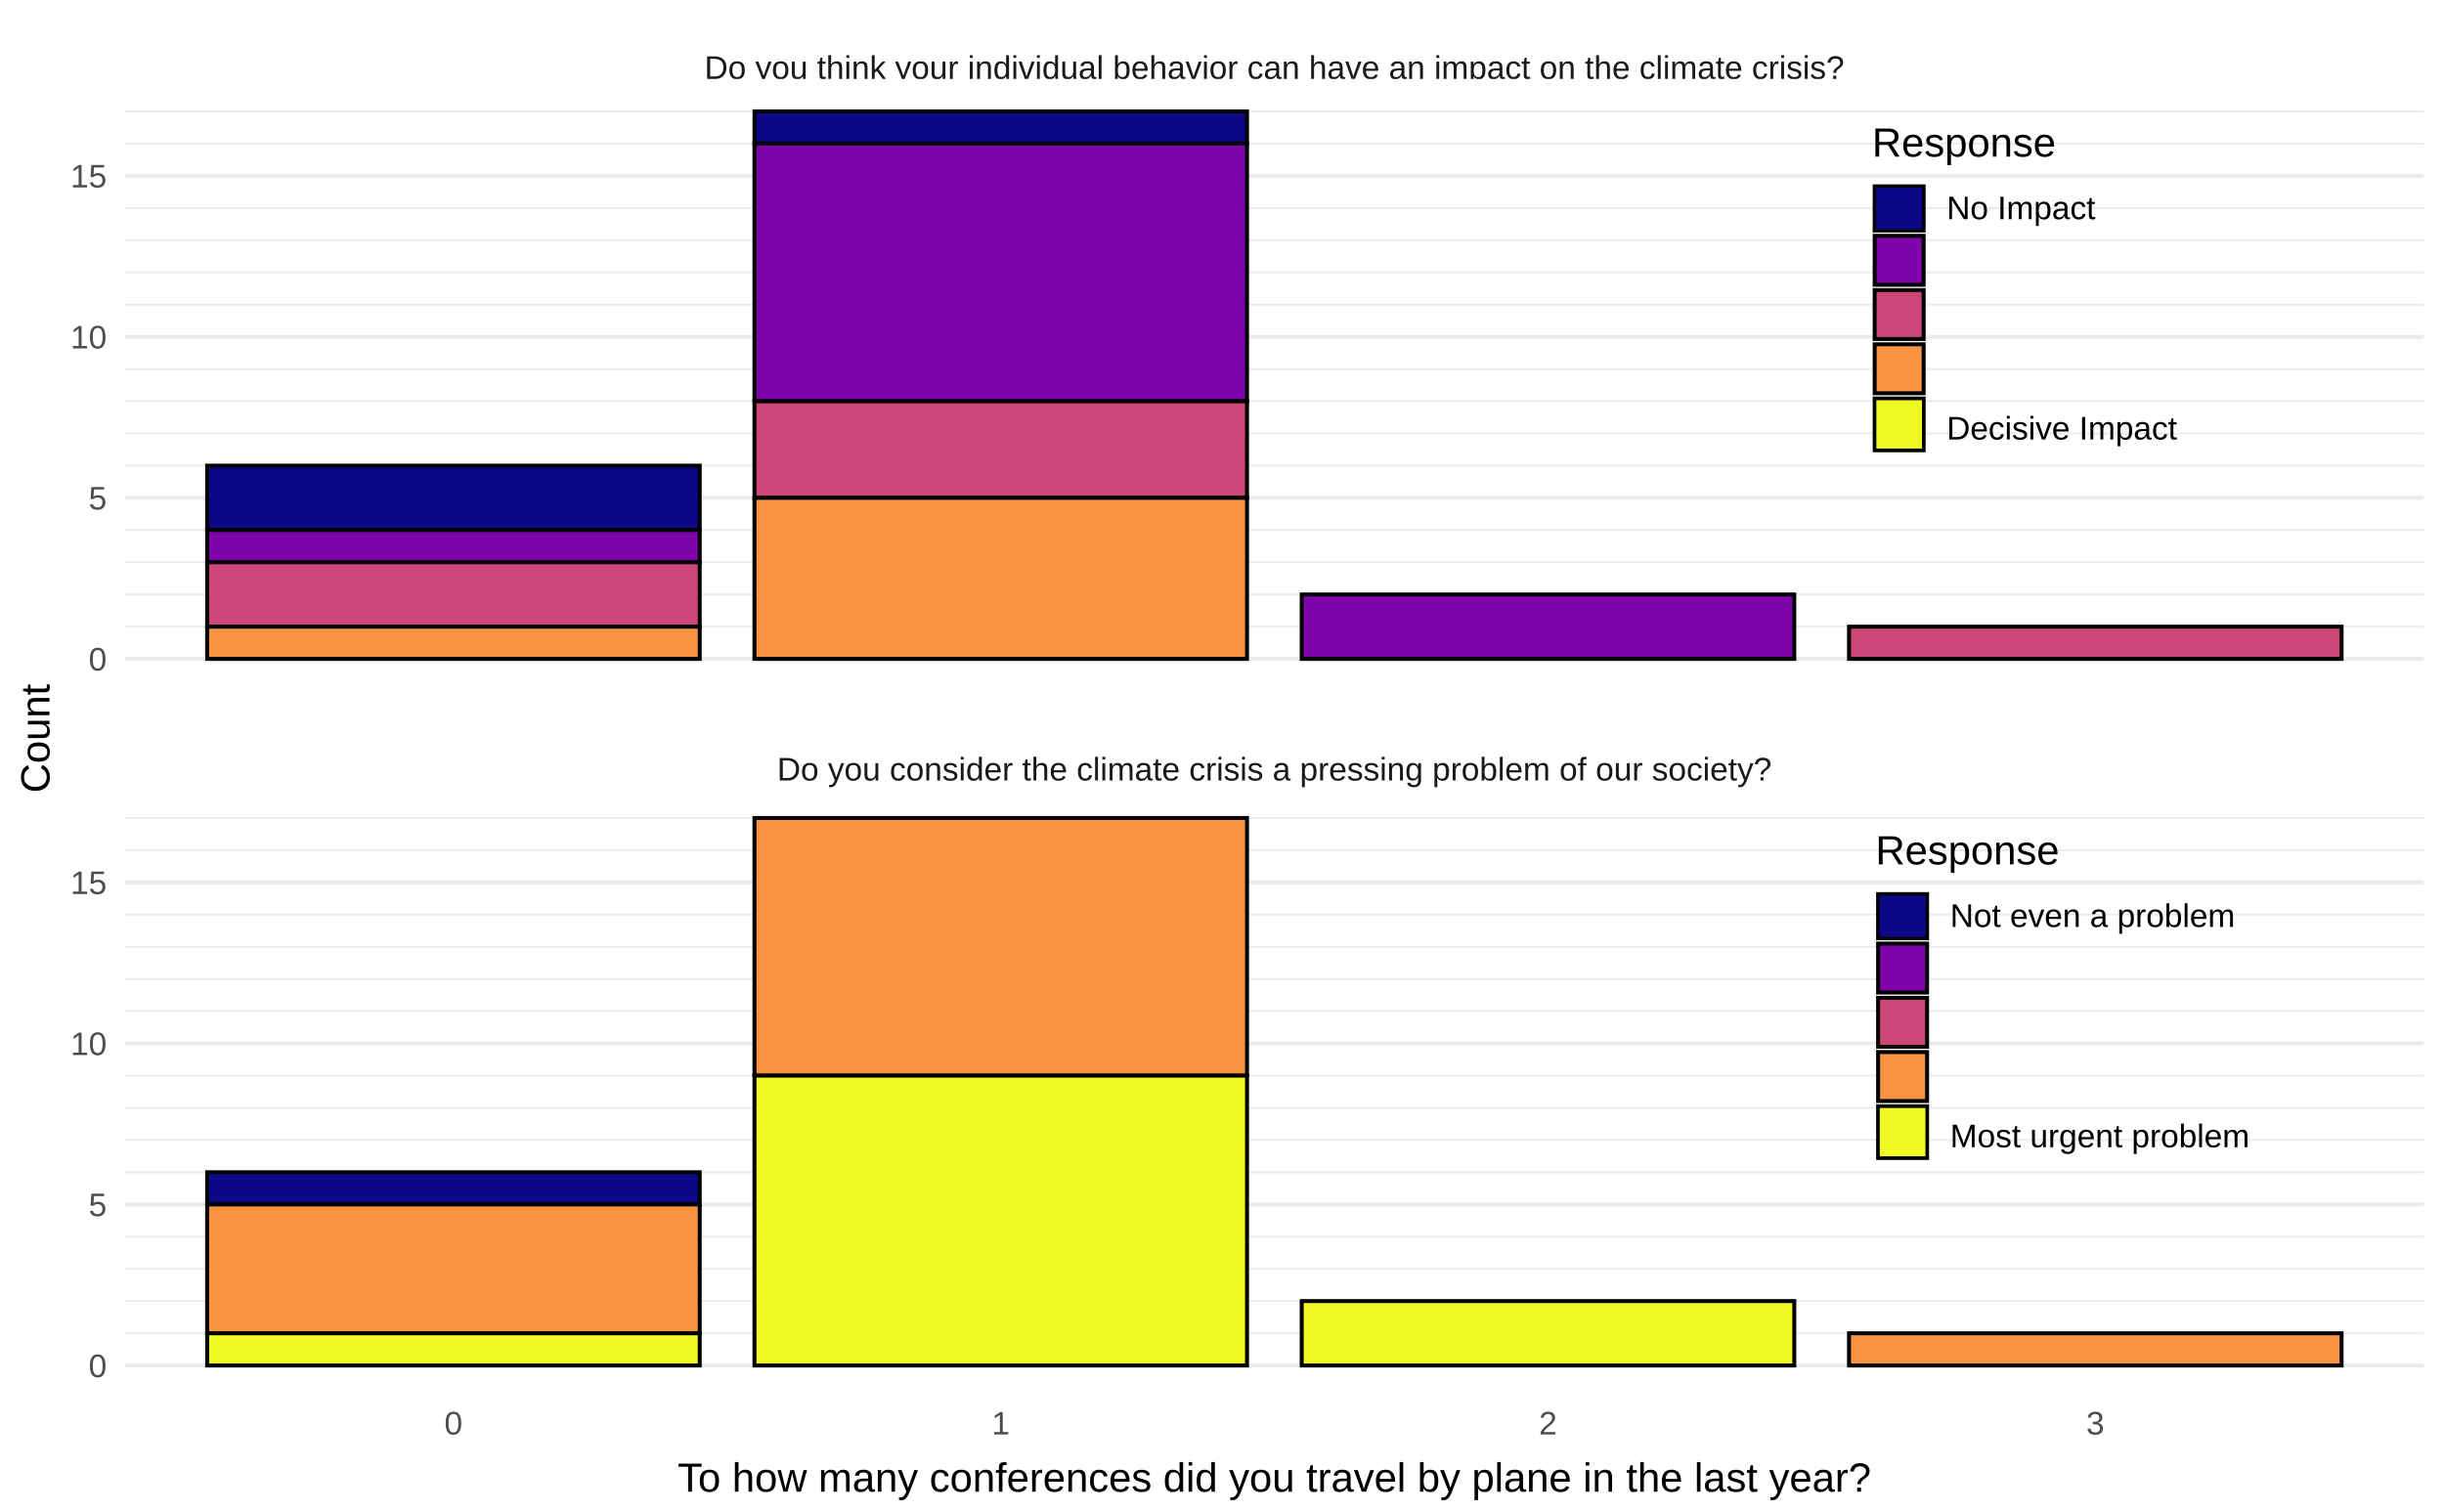
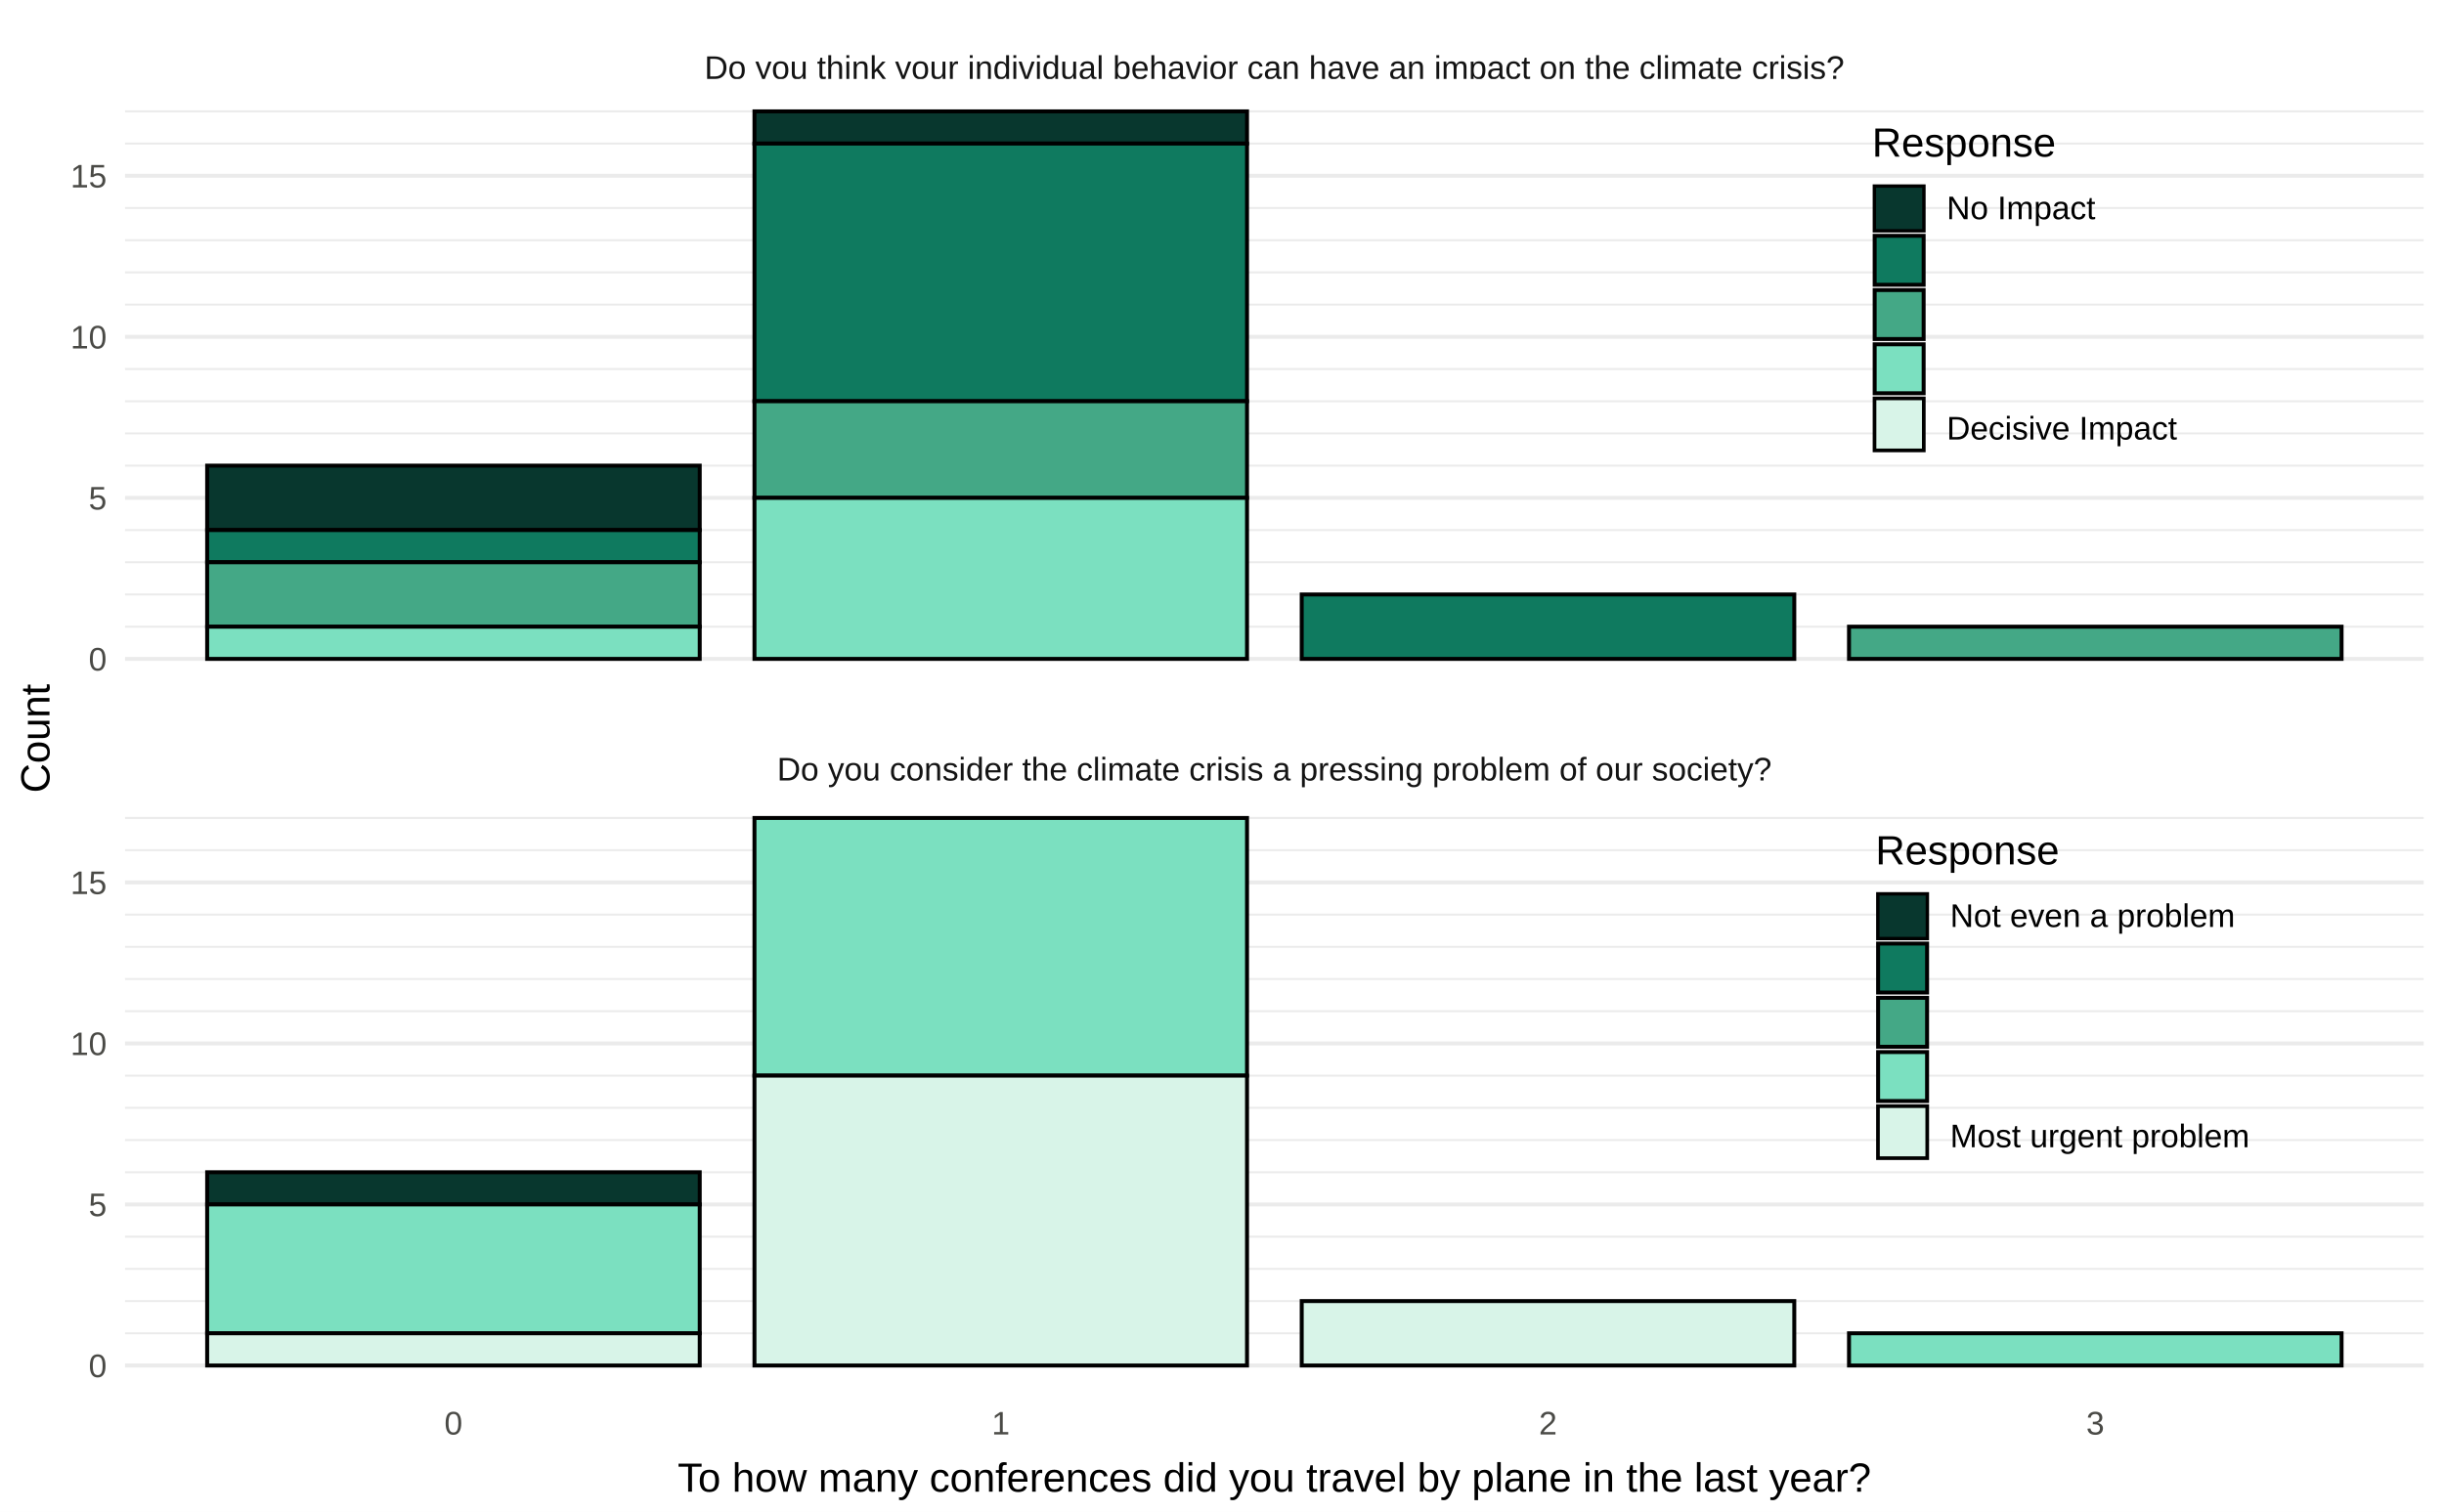
<svg xmlns="http://www.w3.org/2000/svg" class="httpgd" width="973.00" height="602.00" viewBox="0 0 778.40 481.60" version="1.1" id="svg87">
  <defs id="defs9">
    <style type="text/css" id="style1">
    .httpgd line, .httpgd polyline, .httpgd polygon, .httpgd path, .httpgd rect, .httpgd circle {
      fill: none;
      stroke: #000000;
      stroke-linecap: round;
      stroke-linejoin: round;
      stroke-miterlimit: 10.00;
    }
  </style>
    <clipPath id="c0">
      <rect x="0.00" y="0.00" width="778.40" height="481.60" id="rect1" />
    </clipPath>
    <clipPath id="c1">
      <rect x="39.83" y="26.76" width="732.09" height="191.87" id="rect2" />
    </clipPath>
    <clipPath id="c2">
      <rect x="0.00" y="0.00" width="778.40" height="481.60" id="rect3" />
    </clipPath>
    <clipPath id="c3">
      <rect x="39.83" y="251.86" width="732.09" height="191.87" id="rect4" />
    </clipPath>
    <clipPath id="c4">
      <rect x="0.00" y="0.00" width="778.40" height="481.60" id="rect5" />
    </clipPath>
    <clipPath id="c5">
      <rect x="39.83" y="231.58" width="732.09" height="20.28" id="rect6" />
    </clipPath>
    <clipPath id="c6">
      <rect x="0.00" y="0.00" width="778.40" height="481.60" id="rect7" />
    </clipPath>
    <clipPath id="c7">
      <rect x="39.83" y="6.48" width="732.09" height="20.28" id="rect8" />
    </clipPath>
    <clipPath id="c8">
      <rect x="0.00" y="0.00" width="778.40" height="481.60" id="rect9" />
    </clipPath>
  </defs>
  <rect width="100%" height="100%" style="stroke: none;fill: #FFFFFF;" id="rect10" />
  <g clip-path="url(#c0)" id="g11">
    <rect x="0.00" y="0.00" width="778.40" height="481.60" style="stroke-width: 1.26;stroke: none;fill: #FFFFFF;" id="rect11" />
  </g>
  <g clip-path="url(#c1)" id="g37">
    <polyline points="39.83,199.64 771.92,199.64" style="stroke-width: 0.63;stroke: #EBEBEB;stroke-linecap: butt;" id="polyline11" />
    <polyline points="39.83,189.38 771.92,189.38" style="stroke-width: 0.63;stroke: #EBEBEB;stroke-linecap: butt;" id="polyline12" />
    <polyline points="39.83,179.12 771.92,179.12" style="stroke-width: 0.63;stroke: #EBEBEB;stroke-linecap: butt;" id="polyline13" />
    <polyline points="39.83,168.86 771.92,168.86" style="stroke-width: 0.63;stroke: #EBEBEB;stroke-linecap: butt;" id="polyline14" />
    <polyline points="39.83,148.34 771.92,148.34" style="stroke-width: 0.63;stroke: #EBEBEB;stroke-linecap: butt;" id="polyline15" />
    <polyline points="39.83,138.08 771.92,138.08" style="stroke-width: 0.63;stroke: #EBEBEB;stroke-linecap: butt;" id="polyline16" />
    <polyline points="39.83,127.82 771.92,127.82" style="stroke-width: 0.63;stroke: #EBEBEB;stroke-linecap: butt;" id="polyline17" />
    <polyline points="39.83,117.56 771.92,117.56" style="stroke-width: 0.63;stroke: #EBEBEB;stroke-linecap: butt;" id="polyline18" />
    <polyline points="39.83,97.04 771.92,97.04" style="stroke-width: 0.63;stroke: #EBEBEB;stroke-linecap: butt;" id="polyline19" />
    <polyline points="39.83,86.78 771.92,86.78" style="stroke-width: 0.63;stroke: #EBEBEB;stroke-linecap: butt;" id="polyline20" />
    <polyline points="39.83,76.52 771.92,76.52" style="stroke-width: 0.63;stroke: #EBEBEB;stroke-linecap: butt;" id="polyline21" />
    <polyline points="39.83,66.26 771.92,66.26" style="stroke-width: 0.63;stroke: #EBEBEB;stroke-linecap: butt;" id="polyline22" />
    <polyline points="39.83,45.74 771.92,45.74" style="stroke-width: 0.63;stroke: #EBEBEB;stroke-linecap: butt;" id="polyline23" />
    <polyline points="39.83,35.48 771.92,35.48" style="stroke-width: 0.63;stroke: #EBEBEB;stroke-linecap: butt;" id="polyline24" />
    <polyline points="39.83,209.90 771.92,209.90" style="stroke-width: 1.26;stroke: #EBEBEB;stroke-linecap: butt;" id="polyline25" />
    <polyline points="39.83,158.60 771.92,158.60" style="stroke-width: 1.26;stroke: #EBEBEB;stroke-linecap: butt;" id="polyline26" />
    <polyline points="39.83,107.30 771.92,107.30" style="stroke-width: 1.26;stroke: #EBEBEB;stroke-linecap: butt;" id="polyline27" />
    <polyline points="39.83,56.00 771.92,56.00" style="stroke-width: 1.26;stroke: #EBEBEB;stroke-linecap: butt;" id="polyline28" />
-     <rect x="65.98" y="148.34" width="156.88" height="20.52" style="stroke-width: 1.26;stroke-linecap: butt;stroke-linejoin: miter;fill: #0D0887;" id="rect28" />
-     <rect x="65.98" y="168.86" width="156.88" height="10.26" style="stroke-width: 1.26;stroke-linecap: butt;stroke-linejoin: miter;fill: #7E03A8;" id="rect29" />
-     <rect x="65.98" y="179.12" width="156.88" height="20.52" style="stroke-width: 1.26;stroke-linecap: butt;stroke-linejoin: miter;fill: #CC4678;" id="rect30" />
-     <rect x="65.98" y="199.64" width="156.88" height="10.26" style="stroke-width: 1.26;stroke-linecap: butt;stroke-linejoin: miter;fill: #F89441;" id="rect31" />
-     <rect x="240.29" y="35.48" width="156.88" height="10.26" style="stroke-width: 1.26;stroke-linecap: butt;stroke-linejoin: miter;fill: #0D0887;" id="rect32" />
-     <rect x="240.29" y="45.74" width="156.88" height="82.08" style="stroke-width: 1.26;stroke-linecap: butt;stroke-linejoin: miter;fill: #7E03A8;" id="rect33" />
-     <rect x="240.29" y="127.82" width="156.88" height="30.78" style="stroke-width: 1.26;stroke-linecap: butt;stroke-linejoin: miter;fill: #CC4678;" id="rect34" />
-     <rect x="240.29" y="158.60" width="156.88" height="51.30" style="stroke-width: 1.26;stroke-linecap: butt;stroke-linejoin: miter;fill: #F89441;" id="rect35" />
-     <rect x="414.59" y="189.38" width="156.88" height="20.52" style="stroke-width: 1.26;stroke-linecap: butt;stroke-linejoin: miter;fill: #7E03A8;" id="rect36" />
-     <rect x="588.90" y="199.64" width="156.88" height="10.26" style="stroke-width: 1.26;stroke-linecap: butt;stroke-linejoin: miter;fill: #CC4678;" id="rect37" />
+     <rect x="65.98" y="148.34" width="156.88" height="20.52" style="stroke-width: 1.26;stroke-linecap: butt;stroke-linejoin: miter;fill: #08372E;" id="rect28" />
+     <rect x="65.98" y="168.86" width="156.88" height="10.26" style="stroke-width: 1.26;stroke-linecap: butt;stroke-linejoin: miter;fill: #0F7A5F;" id="rect29" />
+     <rect x="65.98" y="179.12" width="156.88" height="20.52" style="stroke-width: 1.26;stroke-linecap: butt;stroke-linejoin: miter;fill: #44A886;" id="rect30" />
+     <rect x="65.98" y="199.64" width="156.88" height="10.26" style="stroke-width: 1.26;stroke-linecap: butt;stroke-linejoin: miter;fill: #7BE0C0;" id="rect31" />
+     <rect x="240.29" y="35.48" width="156.88" height="10.26" style="stroke-width: 1.26;stroke-linecap: butt;stroke-linejoin: miter;fill: #08372E;" id="rect32" />
+     <rect x="240.29" y="45.74" width="156.88" height="82.08" style="stroke-width: 1.26;stroke-linecap: butt;stroke-linejoin: miter;fill: #0F7A5F;" id="rect33" />
+     <rect x="240.29" y="127.82" width="156.88" height="30.78" style="stroke-width: 1.26;stroke-linecap: butt;stroke-linejoin: miter;fill: #44A886;" id="rect34" />
+     <rect x="240.29" y="158.60" width="156.88" height="51.30" style="stroke-width: 1.26;stroke-linecap: butt;stroke-linejoin: miter;fill: #7BE0C0;" id="rect35" />
+     <rect x="414.59" y="189.38" width="156.88" height="20.52" style="stroke-width: 1.26;stroke-linecap: butt;stroke-linejoin: miter;fill: #0F7A5F;" id="rect36" />
+     <rect x="588.90" y="199.64" width="156.88" height="10.26" style="stroke-width: 1.26;stroke-linecap: butt;stroke-linejoin: miter;fill: #44A886;" id="rect37" />
  </g>
  <g clip-path="url(#c3)" id="g60">
    <polyline points="39.83,424.74 771.92,424.74" style="stroke-width: 0.63;stroke: #EBEBEB;stroke-linecap: butt;" id="polyline37" />
    <polyline points="39.83,414.48 771.92,414.48" style="stroke-width: 0.63;stroke: #EBEBEB;stroke-linecap: butt;" id="polyline38" />
    <polyline points="39.83,404.22 771.92,404.22" style="stroke-width: 0.63;stroke: #EBEBEB;stroke-linecap: butt;" id="polyline39" />
    <polyline points="39.83,393.96 771.92,393.96" style="stroke-width: 0.63;stroke: #EBEBEB;stroke-linecap: butt;" id="polyline40" />
    <polyline points="39.83,373.44 771.92,373.44" style="stroke-width: 0.63;stroke: #EBEBEB;stroke-linecap: butt;" id="polyline41" />
    <polyline points="39.83,363.18 771.92,363.18" style="stroke-width: 0.63;stroke: #EBEBEB;stroke-linecap: butt;" id="polyline42" />
    <polyline points="39.83,352.92 771.92,352.92" style="stroke-width: 0.63;stroke: #EBEBEB;stroke-linecap: butt;" id="polyline43" />
    <polyline points="39.83,342.66 771.92,342.66" style="stroke-width: 0.63;stroke: #EBEBEB;stroke-linecap: butt;" id="polyline44" />
    <polyline points="39.83,322.14 771.92,322.14" style="stroke-width: 0.63;stroke: #EBEBEB;stroke-linecap: butt;" id="polyline45" />
    <polyline points="39.83,311.88 771.92,311.88" style="stroke-width: 0.63;stroke: #EBEBEB;stroke-linecap: butt;" id="polyline46" />
    <polyline points="39.83,301.62 771.92,301.62" style="stroke-width: 0.63;stroke: #EBEBEB;stroke-linecap: butt;" id="polyline47" />
    <polyline points="39.83,291.36 771.92,291.36" style="stroke-width: 0.63;stroke: #EBEBEB;stroke-linecap: butt;" id="polyline48" />
    <polyline points="39.83,270.84 771.92,270.84" style="stroke-width: 0.63;stroke: #EBEBEB;stroke-linecap: butt;" id="polyline49" />
    <polyline points="39.83,260.58 771.92,260.58" style="stroke-width: 0.63;stroke: #EBEBEB;stroke-linecap: butt;" id="polyline50" />
    <polyline points="39.83,435.00 771.92,435.00" style="stroke-width: 1.26;stroke: #EBEBEB;stroke-linecap: butt;" id="polyline51" />
    <polyline points="39.83,383.70 771.92,383.70" style="stroke-width: 1.26;stroke: #EBEBEB;stroke-linecap: butt;" id="polyline52" />
    <polyline points="39.83,332.40 771.92,332.40" style="stroke-width: 1.26;stroke: #EBEBEB;stroke-linecap: butt;" id="polyline53" />
    <polyline points="39.83,281.10 771.92,281.10" style="stroke-width: 1.26;stroke: #EBEBEB;stroke-linecap: butt;" id="polyline54" />
-     <rect x="65.98" y="373.44" width="156.88" height="10.26" style="stroke-width: 1.26;stroke-linecap: butt;stroke-linejoin: miter;fill: #0D0887;" id="rect54" />
-     <rect x="65.98" y="383.70" width="156.88" height="41.04" style="stroke-width: 1.26;stroke-linecap: butt;stroke-linejoin: miter;fill: #F89441;" id="rect55" />
-     <rect x="65.98" y="424.74" width="156.88" height="10.26" style="stroke-width: 1.26;stroke-linecap: butt;stroke-linejoin: miter;fill: #F0F921;" id="rect56" />
-     <rect x="240.29" y="260.58" width="156.88" height="82.08" style="stroke-width: 1.26;stroke-linecap: butt;stroke-linejoin: miter;fill: #F89441;" id="rect57" />
-     <rect x="240.29" y="342.66" width="156.88" height="92.34" style="stroke-width: 1.26;stroke-linecap: butt;stroke-linejoin: miter;fill: #F0F921;" id="rect58" />
-     <rect x="414.59" y="414.48" width="156.88" height="20.52" style="stroke-width: 1.26;stroke-linecap: butt;stroke-linejoin: miter;fill: #F0F921;" id="rect59" />
-     <rect x="588.90" y="424.74" width="156.88" height="10.26" style="stroke-width: 1.26;stroke-linecap: butt;stroke-linejoin: miter;fill: #F89441;" id="rect60" />
+     <rect x="65.98" y="373.44" width="156.88" height="10.26" style="stroke-width: 1.26;stroke-linecap: butt;stroke-linejoin: miter;fill: #08372E;" id="rect54" />
+     <rect x="65.98" y="383.70" width="156.88" height="41.04" style="stroke-width: 1.26;stroke-linecap: butt;stroke-linejoin: miter;fill: #7BE0C0;" id="rect55" />
+     <rect x="65.98" y="424.74" width="156.88" height="10.26" style="stroke-width: 1.26;stroke-linecap: butt;stroke-linejoin: miter;fill: #D8F4E8;" id="rect56" />
+     <rect x="240.29" y="260.58" width="156.88" height="82.08" style="stroke-width: 1.26;stroke-linecap: butt;stroke-linejoin: miter;fill: #7BE0C0;" id="rect57" />
+     <rect x="240.29" y="342.66" width="156.88" height="92.34" style="stroke-width: 1.26;stroke-linecap: butt;stroke-linejoin: miter;fill: #D8F4E8;" id="rect58" />
+     <rect x="414.59" y="414.48" width="156.88" height="20.52" style="stroke-width: 1.26;stroke-linecap: butt;stroke-linejoin: miter;fill: #D8F4E8;" id="rect59" />
+     <rect x="588.90" y="424.74" width="156.88" height="10.26" style="stroke-width: 1.26;stroke-linecap: butt;stroke-linejoin: miter;fill: #7BE0C0;" id="rect60" />
  </g>
  <g clip-path="url(#c5)" id="g62">
    <g id="g61" transform="translate(0,3.2)">
-       <text x="405.88" y="245.43" text-anchor="middle" style="font-size:10.4px;font-family:'Liberation Sans';fill:#1a1a1a" textLength="334.25" lengthAdjust="spacingAndGlyphs" id="text60">Do you consider the climate crisis a pressing problem of our society?</text>
+       <text x="405.88" y="245.43" text-anchor="middle" style="font-size:10.4px;font-family:'Liberation Sans';fill:#141414" textLength="334.25" lengthAdjust="spacingAndGlyphs" id="text60">Do you consider the climate crisis a pressing problem of our society?</text>
    </g>
  </g>
  <g clip-path="url(#c7)" id="g64" transform="translate(0,-1.6)">
    <g id="g63" transform="translate(0,6.4)">
-       <text x="405.88" y="20.33" text-anchor="middle" style="font-size:10.4px;font-family:'Liberation Sans';fill:#1a1a1a" textLength="384.19" lengthAdjust="spacingAndGlyphs" id="text62">Do you think your individual behavior can have an impact on the climate crisis?</text>
+       <text x="405.88" y="20.33" text-anchor="middle" style="font-size:10.4px;font-family:'Liberation Sans';fill:#141414" textLength="384.19" lengthAdjust="spacingAndGlyphs" id="text62">Do you think your individual behavior can have an impact on the climate crisis?</text>
    </g>
  </g>
  <g clip-path="url(#c8)" id="g87">
    <g id="g65">
-       <text x="144.42" y="456.98" text-anchor="middle" style="font-family: Liberation Sans;font-size: 10.40px;fill: #4D4D4D;" textLength="5.94px" lengthAdjust="spacingAndGlyphs" id="text64">0</text>
+       <text x="144.42" y="456.98" text-anchor="middle" style="font-family: Liberation Sans;font-size: 10.40px;fill: #4A4A46;" textLength="5.94px" lengthAdjust="spacingAndGlyphs" id="text64">0</text>
    </g>
    <g id="g66">
-       <text x="318.73" y="456.98" text-anchor="middle" style="font-family: Liberation Sans;font-size: 10.40px;fill: #4D4D4D;" textLength="5.94px" lengthAdjust="spacingAndGlyphs" id="text65">1</text>
+       <text x="318.73" y="456.98" text-anchor="middle" style="font-family: Liberation Sans;font-size: 10.40px;fill: #4A4A46;" textLength="5.94px" lengthAdjust="spacingAndGlyphs" id="text65">1</text>
    </g>
    <g id="g67">
-       <text x="493.03" y="456.98" text-anchor="middle" style="font-family: Liberation Sans;font-size: 10.40px;fill: #4D4D4D;" textLength="5.94px" lengthAdjust="spacingAndGlyphs" id="text66">2</text>
+       <text x="493.03" y="456.98" text-anchor="middle" style="font-family: Liberation Sans;font-size: 10.40px;fill: #4A4A46;" textLength="5.94px" lengthAdjust="spacingAndGlyphs" id="text66">2</text>
    </g>
    <g id="g68">
-       <text x="667.34" y="456.98" text-anchor="middle" style="font-family: Liberation Sans;font-size: 10.40px;fill: #4D4D4D;" textLength="5.94px" lengthAdjust="spacingAndGlyphs" id="text67">3</text>
+       <text x="667.34" y="456.98" text-anchor="middle" style="font-family: Liberation Sans;font-size: 10.40px;fill: #4A4A46;" textLength="5.94px" lengthAdjust="spacingAndGlyphs" id="text67">3</text>
    </g>
    <g id="g69">
-       <text x="34.01" y="213.61" text-anchor="end" style="font-family: Liberation Sans;font-size: 10.40px;fill: #4D4D4D;" textLength="5.94px" lengthAdjust="spacingAndGlyphs" id="text68">0</text>
+       <text x="34.01" y="213.61" text-anchor="end" style="font-family: Liberation Sans;font-size: 10.40px;fill: #4A4A46;" textLength="5.94px" lengthAdjust="spacingAndGlyphs" id="text68">0</text>
    </g>
    <g id="g70">
-       <text x="34.01" y="162.31" text-anchor="end" style="font-family: Liberation Sans;font-size: 10.40px;fill: #4D4D4D;" textLength="5.94px" lengthAdjust="spacingAndGlyphs" id="text69">5</text>
+       <text x="34.01" y="162.31" text-anchor="end" style="font-family: Liberation Sans;font-size: 10.40px;fill: #4A4A46;" textLength="5.94px" lengthAdjust="spacingAndGlyphs" id="text69">5</text>
    </g>
    <g id="g71">
-       <text x="34.01" y="111.01" text-anchor="end" style="font-family: Liberation Sans;font-size: 10.40px;fill: #4D4D4D;" textLength="11.88px" lengthAdjust="spacingAndGlyphs" id="text70">10</text>
+       <text x="34.01" y="111.01" text-anchor="end" style="font-family: Liberation Sans;font-size: 10.40px;fill: #4A4A46;" textLength="11.88px" lengthAdjust="spacingAndGlyphs" id="text70">10</text>
    </g>
    <g id="g72">
-       <text x="34.01" y="59.71" text-anchor="end" style="font-family: Liberation Sans;font-size: 10.40px;fill: #4D4D4D;" textLength="11.88px" lengthAdjust="spacingAndGlyphs" id="text71">15</text>
+       <text x="34.01" y="59.71" text-anchor="end" style="font-family: Liberation Sans;font-size: 10.40px;fill: #4A4A46;" textLength="11.88px" lengthAdjust="spacingAndGlyphs" id="text71">15</text>
    </g>
    <g id="g73">
-       <text x="34.01" y="438.71" text-anchor="end" style="font-family: Liberation Sans;font-size: 10.40px;fill: #4D4D4D;" textLength="5.94px" lengthAdjust="spacingAndGlyphs" id="text72">0</text>
+       <text x="34.01" y="438.71" text-anchor="end" style="font-family: Liberation Sans;font-size: 10.40px;fill: #4A4A46;" textLength="5.94px" lengthAdjust="spacingAndGlyphs" id="text72">0</text>
    </g>
    <g id="g74">
-       <text x="34.01" y="387.41" text-anchor="end" style="font-family: Liberation Sans;font-size: 10.40px;fill: #4D4D4D;" textLength="5.94px" lengthAdjust="spacingAndGlyphs" id="text73">5</text>
+       <text x="34.01" y="387.41" text-anchor="end" style="font-family: Liberation Sans;font-size: 10.40px;fill: #4A4A46;" textLength="5.94px" lengthAdjust="spacingAndGlyphs" id="text73">5</text>
    </g>
    <g id="g75">
-       <text x="34.01" y="336.11" text-anchor="end" style="font-family: Liberation Sans;font-size: 10.40px;fill: #4D4D4D;" textLength="11.88px" lengthAdjust="spacingAndGlyphs" id="text74">10</text>
+       <text x="34.01" y="336.11" text-anchor="end" style="font-family: Liberation Sans;font-size: 10.40px;fill: #4A4A46;" textLength="11.88px" lengthAdjust="spacingAndGlyphs" id="text74">10</text>
    </g>
    <g id="g76">
-       <text x="34.01" y="284.81" text-anchor="end" style="font-family: Liberation Sans;font-size: 10.40px;fill: #4D4D4D;" textLength="11.88px" lengthAdjust="spacingAndGlyphs" id="text75">15</text>
+       <text x="34.01" y="284.81" text-anchor="end" style="font-family: Liberation Sans;font-size: 10.40px;fill: #4A4A46;" textLength="11.88px" lengthAdjust="spacingAndGlyphs" id="text75">15</text>
    </g>
    <g id="g77" transform="translate(0,3.2)">
      <text x="405.88" y="472" text-anchor="middle" style="font-size:13px;font-family:'Liberation Sans'" textLength="400.75" lengthAdjust="spacingAndGlyphs" id="text76">To how many conferences did you travel by plane in the last year?</text>
    </g>
    <g id="g78">
      <text transform="translate(15.76,235.24) rotate(-90.00)" text-anchor="middle" style="font-family: Liberation Sans;font-size: 13.00px;" textLength="36.84px" lengthAdjust="spacingAndGlyphs" id="text77">Count</text>
    </g>
    <g id="g79-8" transform="translate(-0.603775,226.9178)">
      <text x="597.94" y="43.64" style="font-size:13px;font-family:'Liberation Sans'" textLength="59.09" lengthAdjust="spacingAndGlyphs" id="text78-9" transform="translate(0,4.8)">Response</text>
    </g>
-     <rect x="598.078" y="284.748" width="15.776" height="14.248" style="fill:#0d0887;stroke:#000000;stroke-width:1.084;stroke-linecap:butt;stroke-linejoin:miter;stroke-miterlimit:10" id="rect79-7" />
-     <rect x="598.166" y="300.588" width="15.6" height="15.6" style="fill:#7e03a8;stroke:#000000;stroke-width:1.26;stroke-linecap:butt;stroke-linejoin:miter;stroke-miterlimit:10" id="rect80-3" />
-     <rect x="598.166" y="317.868" width="15.6" height="15.6" style="fill:#cc4678;stroke:#000000;stroke-width:1.26;stroke-linecap:butt;stroke-linejoin:miter;stroke-miterlimit:10" id="rect81-6" />
-     <rect x="598.166" y="335.148" width="15.6" height="15.6" style="fill:#f89441;stroke:#000000;stroke-width:1.26;stroke-linecap:butt;stroke-linejoin:miter;stroke-miterlimit:10" id="rect82-1" />
-     <rect x="598.119" y="352.381" width="15.694" height="16.57" style="fill:#f0f921;stroke:#000000;stroke-width:1.166;stroke-linecap:butt;stroke-linejoin:miter;stroke-miterlimit:10" id="rect83-2" />
+     <rect x="598.078" y="284.748" width="15.776" height="14.248" style="fill:#08372E;stroke:#000000;stroke-width:1.084;stroke-linecap:butt;stroke-linejoin:miter;stroke-miterlimit:10" id="rect79-7" />
+     <rect x="598.166" y="300.588" width="15.6" height="15.6" style="fill:#0F7A5F;stroke:#000000;stroke-width:1.26;stroke-linecap:butt;stroke-linejoin:miter;stroke-miterlimit:10" id="rect80-3" />
+     <rect x="598.166" y="317.868" width="15.6" height="15.6" style="fill:#44A886;stroke:#000000;stroke-width:1.26;stroke-linecap:butt;stroke-linejoin:miter;stroke-miterlimit:10" id="rect81-6" />
+     <rect x="598.166" y="335.148" width="15.6" height="15.6" style="fill:#7BE0C0;stroke:#000000;stroke-width:1.26;stroke-linecap:butt;stroke-linejoin:miter;stroke-miterlimit:10" id="rect82-1" />
+     <rect x="598.119" y="352.381" width="15.694" height="16.57" style="fill:#D8F4E8;stroke:#000000;stroke-width:1.166;stroke-linecap:butt;stroke-linejoin:miter;stroke-miterlimit:10" id="rect83-2" />
    <g id="g84-9" transform="translate(-0.603775,222.1178)">
      <text x="621.69" y="71.58" style="font-size:10.4px;font-family:'Liberation Sans'" textLength="96.9" lengthAdjust="spacingAndGlyphs" id="text84-3" transform="translate(0,1.6)">Not even a problem</text>
    </g>
    <g id="g85-1" transform="translate(-0.603775,226.9178)">
      <text x="621.69" y="133.34" style="font-size:10.4px;font-family:'Liberation Sans'" textLength="82.53" lengthAdjust="spacingAndGlyphs" id="text85-9" />
    </g>
    <g id="g86-4" transform="translate(-0.603775,220.909)">
      <text x="621.69" y="144.57" style="font-size:10.4px;font-family:'Liberation Sans'" textLength="104.59" lengthAdjust="spacingAndGlyphs" id="text86-7">Most urgent problem</text>
    </g>
    <text x="621.69" y="60.35" style="font-size:10.4px;font-family:'Liberation Sans'" textLength="56.81" lengthAdjust="spacingAndGlyphs" id="text83-4" transform="translate(-0.603775,226.9178)" />
    <g id="g79-8-0" transform="translate(-1.702807,1.449781)">
      <text x="597.94" y="43.64" style="font-size:13px;font-family:'Liberation Sans'" textLength="59.09" lengthAdjust="spacingAndGlyphs" id="text78-9-3" transform="translate(0,4.8)">Response</text>
    </g>
-     <rect x="596.979" y="59.28" width="15.776" height="14.248" style="fill:#0d0887;stroke:#000000;stroke-width:1.084;stroke-linecap:butt;stroke-linejoin:miter;stroke-miterlimit:10" id="rect79-7-6" />
-     <rect x="597.067" y="75.12" width="15.6" height="15.6" style="fill:#7e03a8;stroke:#000000;stroke-width:1.26;stroke-linecap:butt;stroke-linejoin:miter;stroke-miterlimit:10" id="rect80-3-1" />
-     <rect x="597.067" y="92.4" width="15.6" height="15.6" style="fill:#cc4678;stroke:#000000;stroke-width:1.26;stroke-linecap:butt;stroke-linejoin:miter;stroke-miterlimit:10" id="rect81-6-0" />
-     <rect x="597.067" y="109.68" width="15.6" height="15.6" style="fill:#f89441;stroke:#000000;stroke-width:1.26;stroke-linecap:butt;stroke-linejoin:miter;stroke-miterlimit:10" id="rect82-1-6" />
-     <rect x="597.02" y="126.913" width="15.694" height="16.57" style="fill:#f0f921;stroke:#000000;stroke-width:1.166;stroke-linecap:butt;stroke-linejoin:miter;stroke-miterlimit:10" id="rect83-2-3" />
+     <rect x="596.979" y="59.28" width="15.776" height="14.248" style="fill:#08372E;stroke:#000000;stroke-width:1.084;stroke-linecap:butt;stroke-linejoin:miter;stroke-miterlimit:10" id="rect79-7-6" />
+     <rect x="597.067" y="75.12" width="15.6" height="15.6" style="fill:#0F7A5F;stroke:#000000;stroke-width:1.26;stroke-linecap:butt;stroke-linejoin:miter;stroke-miterlimit:10" id="rect80-3-1" />
+     <rect x="597.067" y="92.4" width="15.6" height="15.6" style="fill:#44A886;stroke:#000000;stroke-width:1.26;stroke-linecap:butt;stroke-linejoin:miter;stroke-miterlimit:10" id="rect81-6-0" />
+     <rect x="597.067" y="109.68" width="15.6" height="15.6" style="fill:#7BE0C0;stroke:#000000;stroke-width:1.26;stroke-linecap:butt;stroke-linejoin:miter;stroke-miterlimit:10" id="rect82-1-6" />
+     <rect x="597.02" y="126.913" width="15.694" height="16.57" style="fill:#D8F4E8;stroke:#000000;stroke-width:1.166;stroke-linecap:butt;stroke-linejoin:miter;stroke-miterlimit:10" id="rect83-2-3" />
    <g id="g84-9-2" transform="translate(-1.702807,-3.350219)">
      <text x="621.69" y="71.58" style="font-size:10.4px;font-family:'Liberation Sans'" id="text84-3-0" transform="translate(0,1.6)">No Impact</text>
    </g>
    <g id="g86-4-6" transform="translate(-1.702807,-4.559079)">
      <text x="621.69" y="144.57" style="font-size:10.4px;font-family:'Liberation Sans'" id="text86-7-1">Decisive Impact</text>
    </g>
  </g>
</svg>
